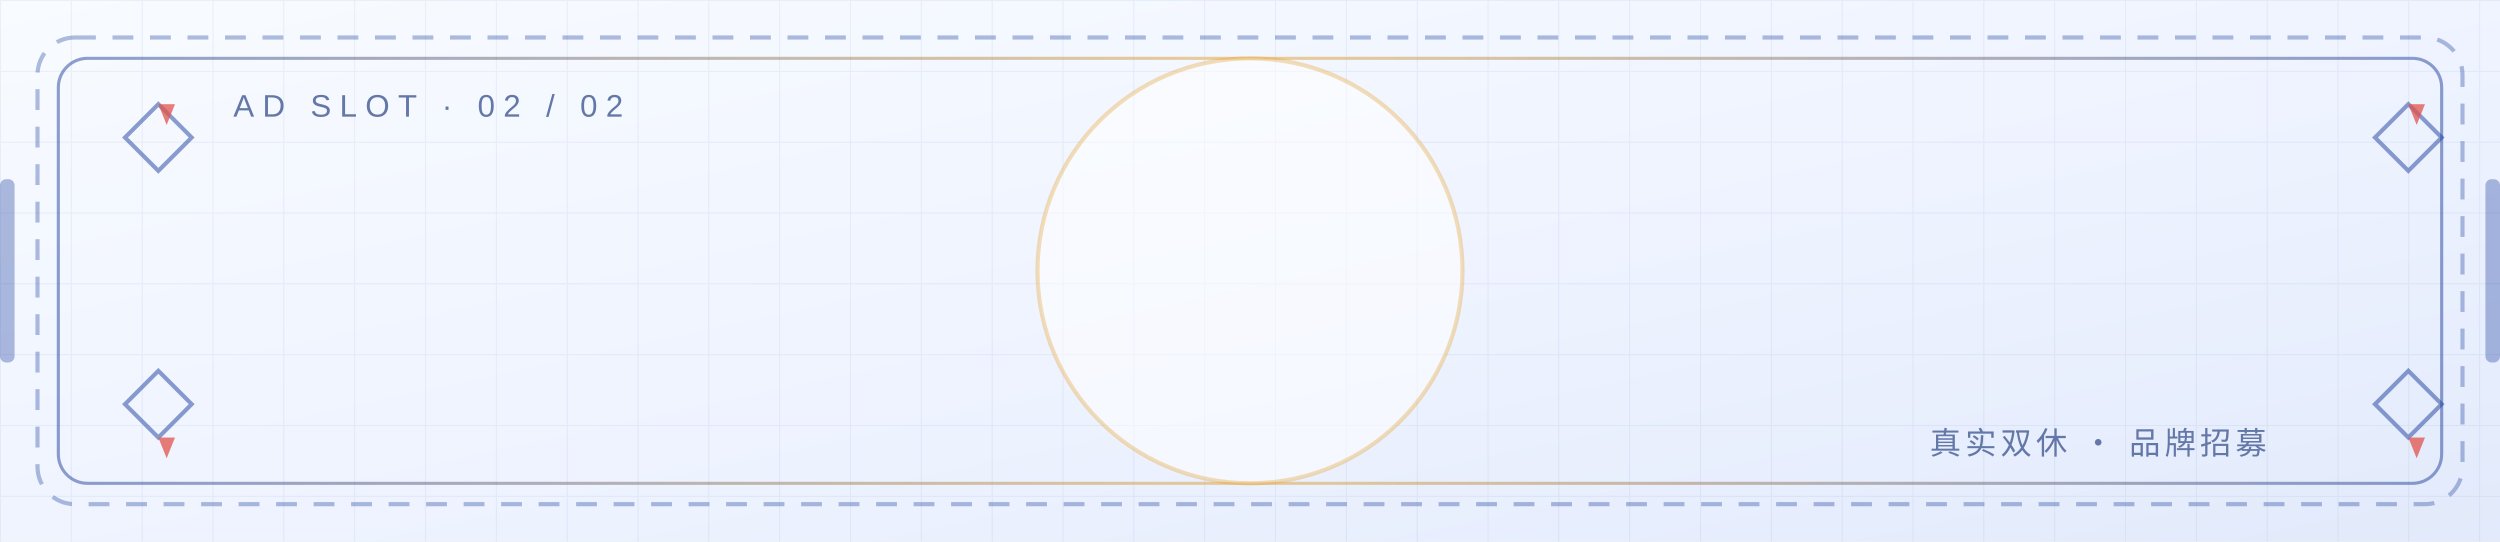
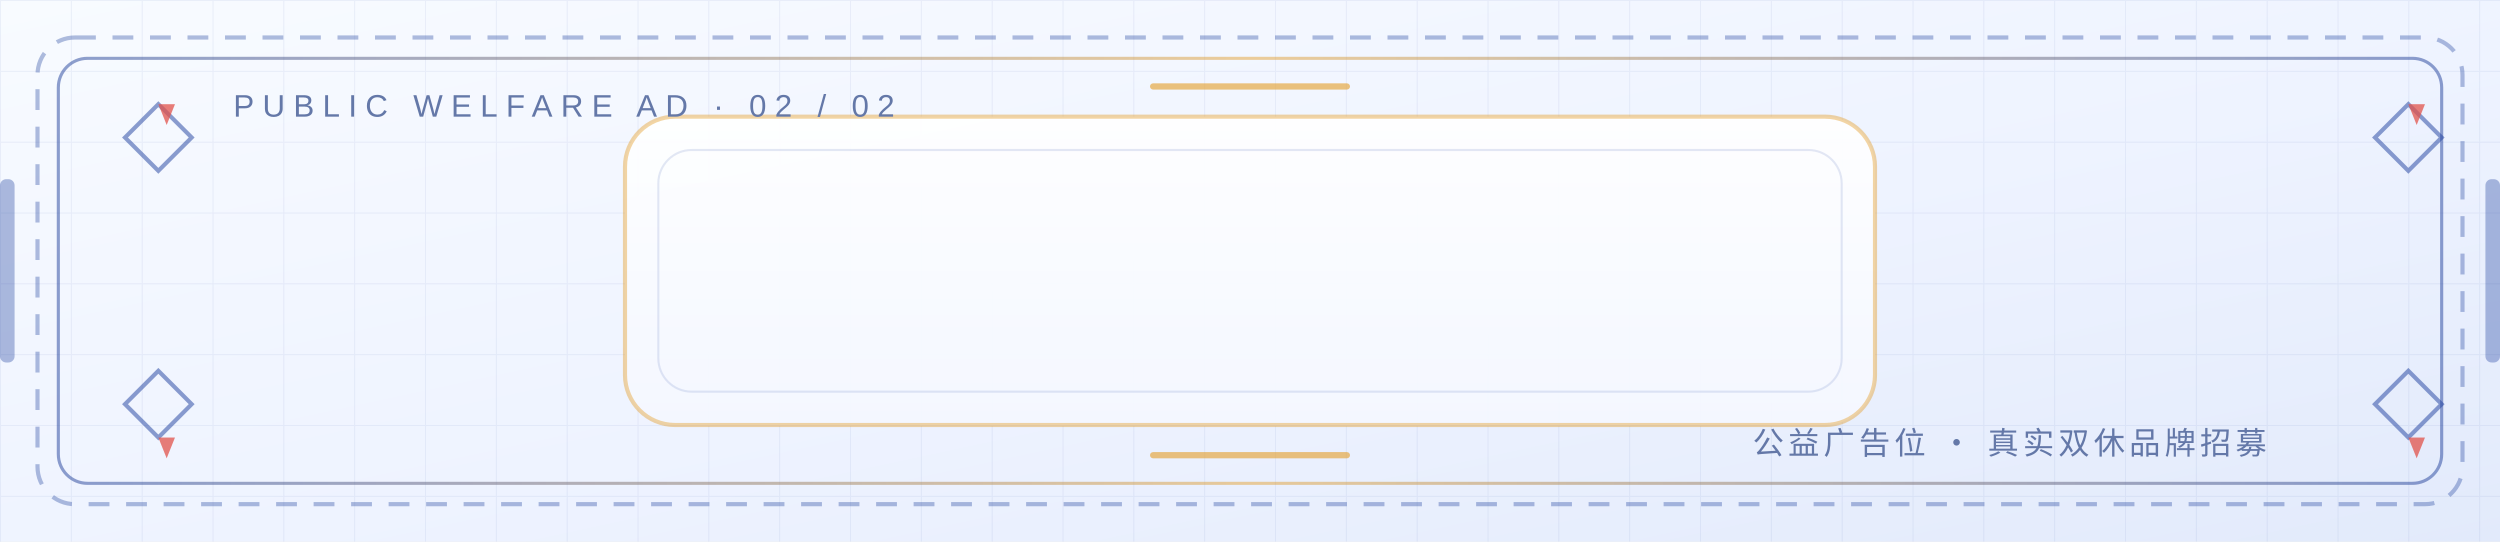
- <svg xmlns="http://www.w3.org/2000/svg" width="1200" height="260" viewBox="0 0 1200 260" role="img" aria-label="广告位招商中 · 真实双休标杆品牌长期招募">
+ <svg xmlns="http://www.w3.org/2000/svg" width="1200" height="260" viewBox="0 0 1200 260" role="img" aria-label="公益广告位 · 虚位以待 · 真实双休标杆品牌可申请免费展示">
  <defs>
    <linearGradient id="rc-bg" x1="0" y1="0" x2="1" y2="1">
      <stop offset="0" stop-color="#f8fbff" />
      <stop offset="0.55" stop-color="#eef3ff" />
      <stop offset="1" stop-color="#e2eafb" />
    </linearGradient>
    <linearGradient id="rc-line" x1="0" y1="0" x2="1" y2="0">
      <stop offset="0" stop-color="#1d3f9e" />
      <stop offset="0.5" stop-color="#e5a336" />
      <stop offset="1" stop-color="#1d3f9e" />
+     </linearGradient>
+     <linearGradient id="rc-plate" x1="0" y1="0" x2="0" y2="1">
+       <stop offset="0" stop-color="#ffffff" />
+       <stop offset="1" stop-color="#f4f8ff" />
    </linearGradient>
    <pattern id="rc-grid" width="34" height="34" patternUnits="userSpaceOnUse">
      <path d="M34 0 L0 0 0 34" fill="none" stroke="#1d3f9e" stroke-opacity="0.06" stroke-width="1" />
    </pattern>
  </defs>
  <rect width="1200" height="260" fill="url(#rc-bg)" />
  <rect width="1200" height="260" fill="url(#rc-grid)" />
  <rect x="18" y="18" width="1164" height="224" rx="18" fill="none" stroke="#1d3f9e" stroke-opacity="0.34" stroke-width="2" stroke-dasharray="10 8" />
  <rect x="28" y="28" width="1144" height="204" rx="14" fill="none" stroke="url(#rc-line)" stroke-opacity="0.5" stroke-width="1.5" />
  <g fill="none" stroke="#1d3f9e" stroke-opacity="0.5" stroke-width="2">
    <path d="M60 66 l16 -16 16 16 -16 16 z" />
    <path d="M1140 66 l16 -16 16 16 -16 16 z" />
    <path d="M60 194 l16 -16 16 16 -16 16 z" />
    <path d="M1140 194 l16 -16 16 16 -16 16 z" />
  </g>
  <g fill="#e2534b" opacity="0.75">
    <path d="M76 50 l8 0 -4 10 z" />
    <path d="M1156 50 l8 0 -4 10 z" />
    <path d="M76 210 l8 0 -4 10 z" />
    <path d="M1156 210 l8 0 -4 10 z" />
  </g>
  <g opacity="0.35" fill="#1d3f9e">
    <rect x="0" y="86" width="7" height="88" rx="3" />
    <rect x="1193" y="86" width="7" height="88" rx="3" />
  </g>
-   <circle cx="600" cy="130" r="102" fill="#ffffff" opacity="0.5" />
-   <circle cx="600" cy="130" r="102" fill="none" stroke="#e5a336" stroke-opacity="0.35" stroke-width="2" />
-   <text x="112" y="56" font-family="Arial,sans-serif" font-size="15" fill="#6478a8" letter-spacing="4">AD SLOT · 02 / 02</text>
-   <text x="1088" y="218" text-anchor="end" font-family="'Microsoft YaHei','PingFang SC','Noto Sans CJK SC',sans-serif" font-size="15" fill="#6478a8" letter-spacing="2">真实双休 · 品牌招募</text>
+   <rect x="300" y="56" width="600" height="148" rx="24" fill="url(#rc-plate)" opacity="0.94" />
+   <rect x="300" y="56" width="600" height="148" rx="24" fill="none" stroke="#e5a336" stroke-opacity="0.45" stroke-width="2" />
+   <rect x="316" y="72" width="568" height="116" rx="16" fill="none" stroke="#1d3f9e" stroke-opacity="0.12" stroke-width="1" />
+   <rect x="552" y="40" width="96" height="3" rx="1.5" fill="#e5a336" opacity="0.65" />
+   <rect x="552" y="217" width="96" height="3" rx="1.5" fill="#e5a336" opacity="0.65" />
+   <text x="112" y="56" font-family="Arial,sans-serif" font-size="15" fill="#6478a8" letter-spacing="4">PUBLIC WELFARE AD · 02 / 02</text>
+   <text x="1088" y="218" text-anchor="end" font-family="'Microsoft YaHei','PingFang SC','Noto Sans CJK SC',sans-serif" font-size="15" fill="#6478a8" letter-spacing="2">公益广告位 · 真实双休品牌招募</text>
</svg>
